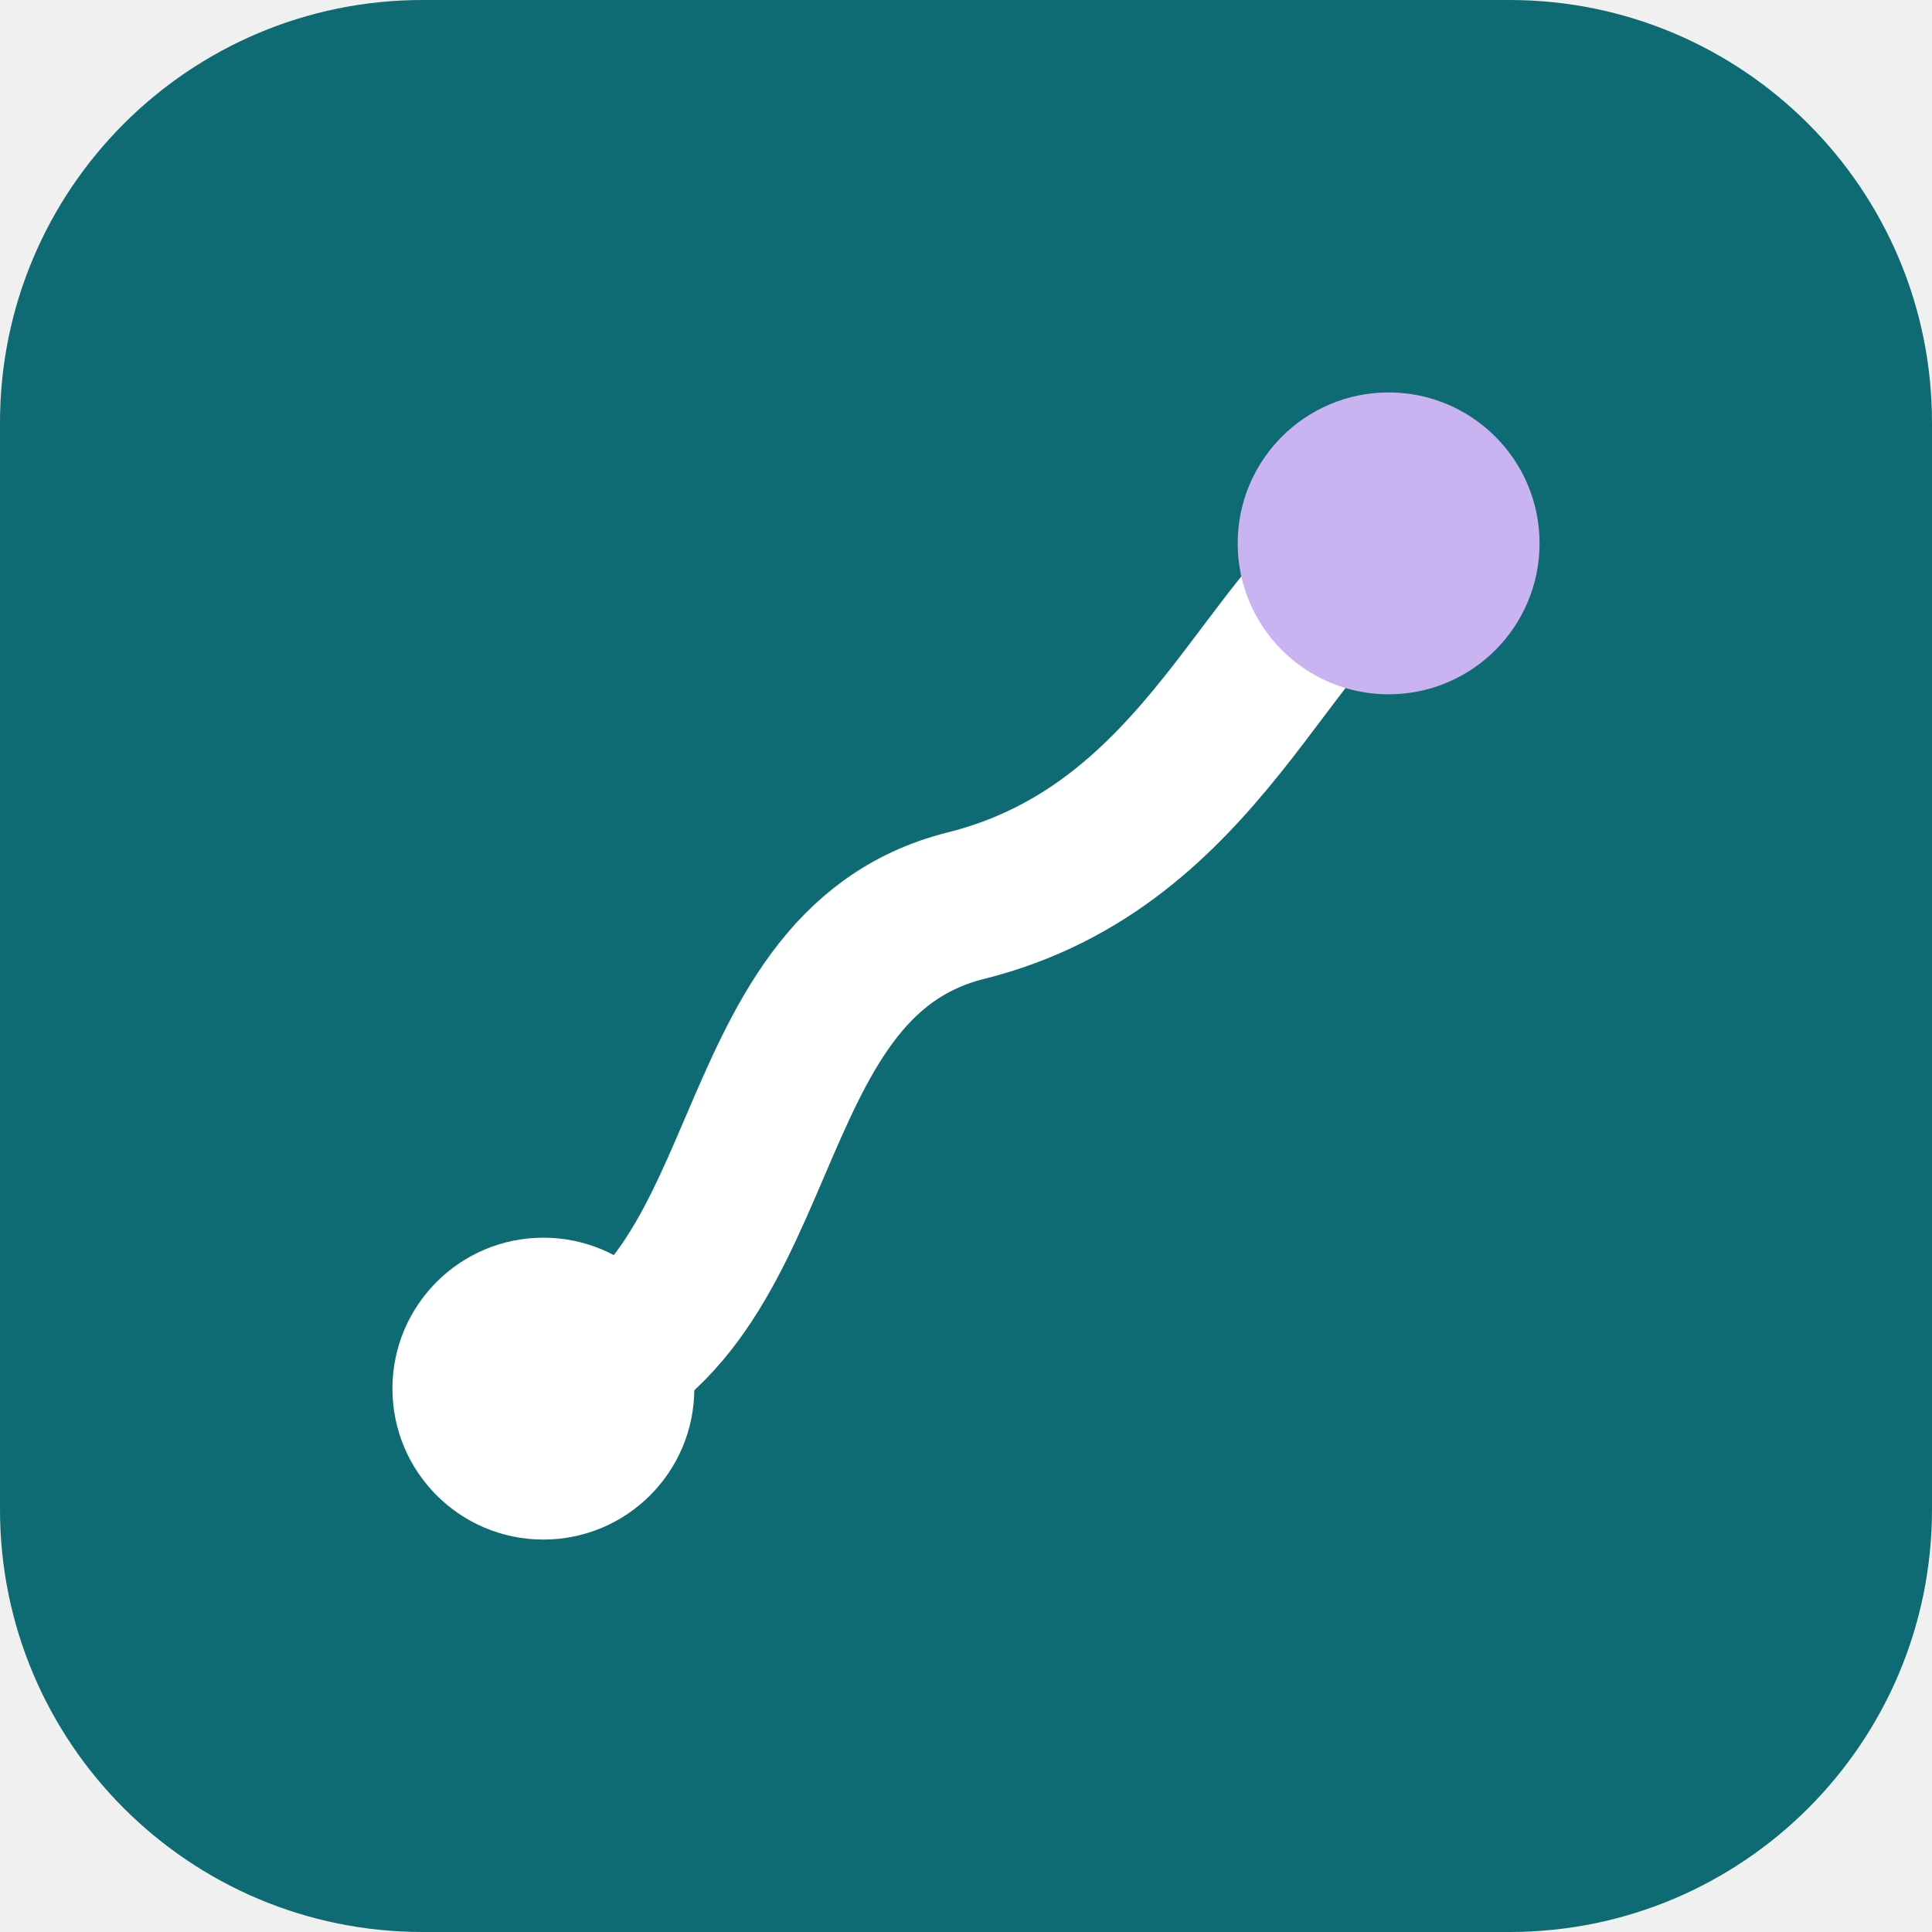
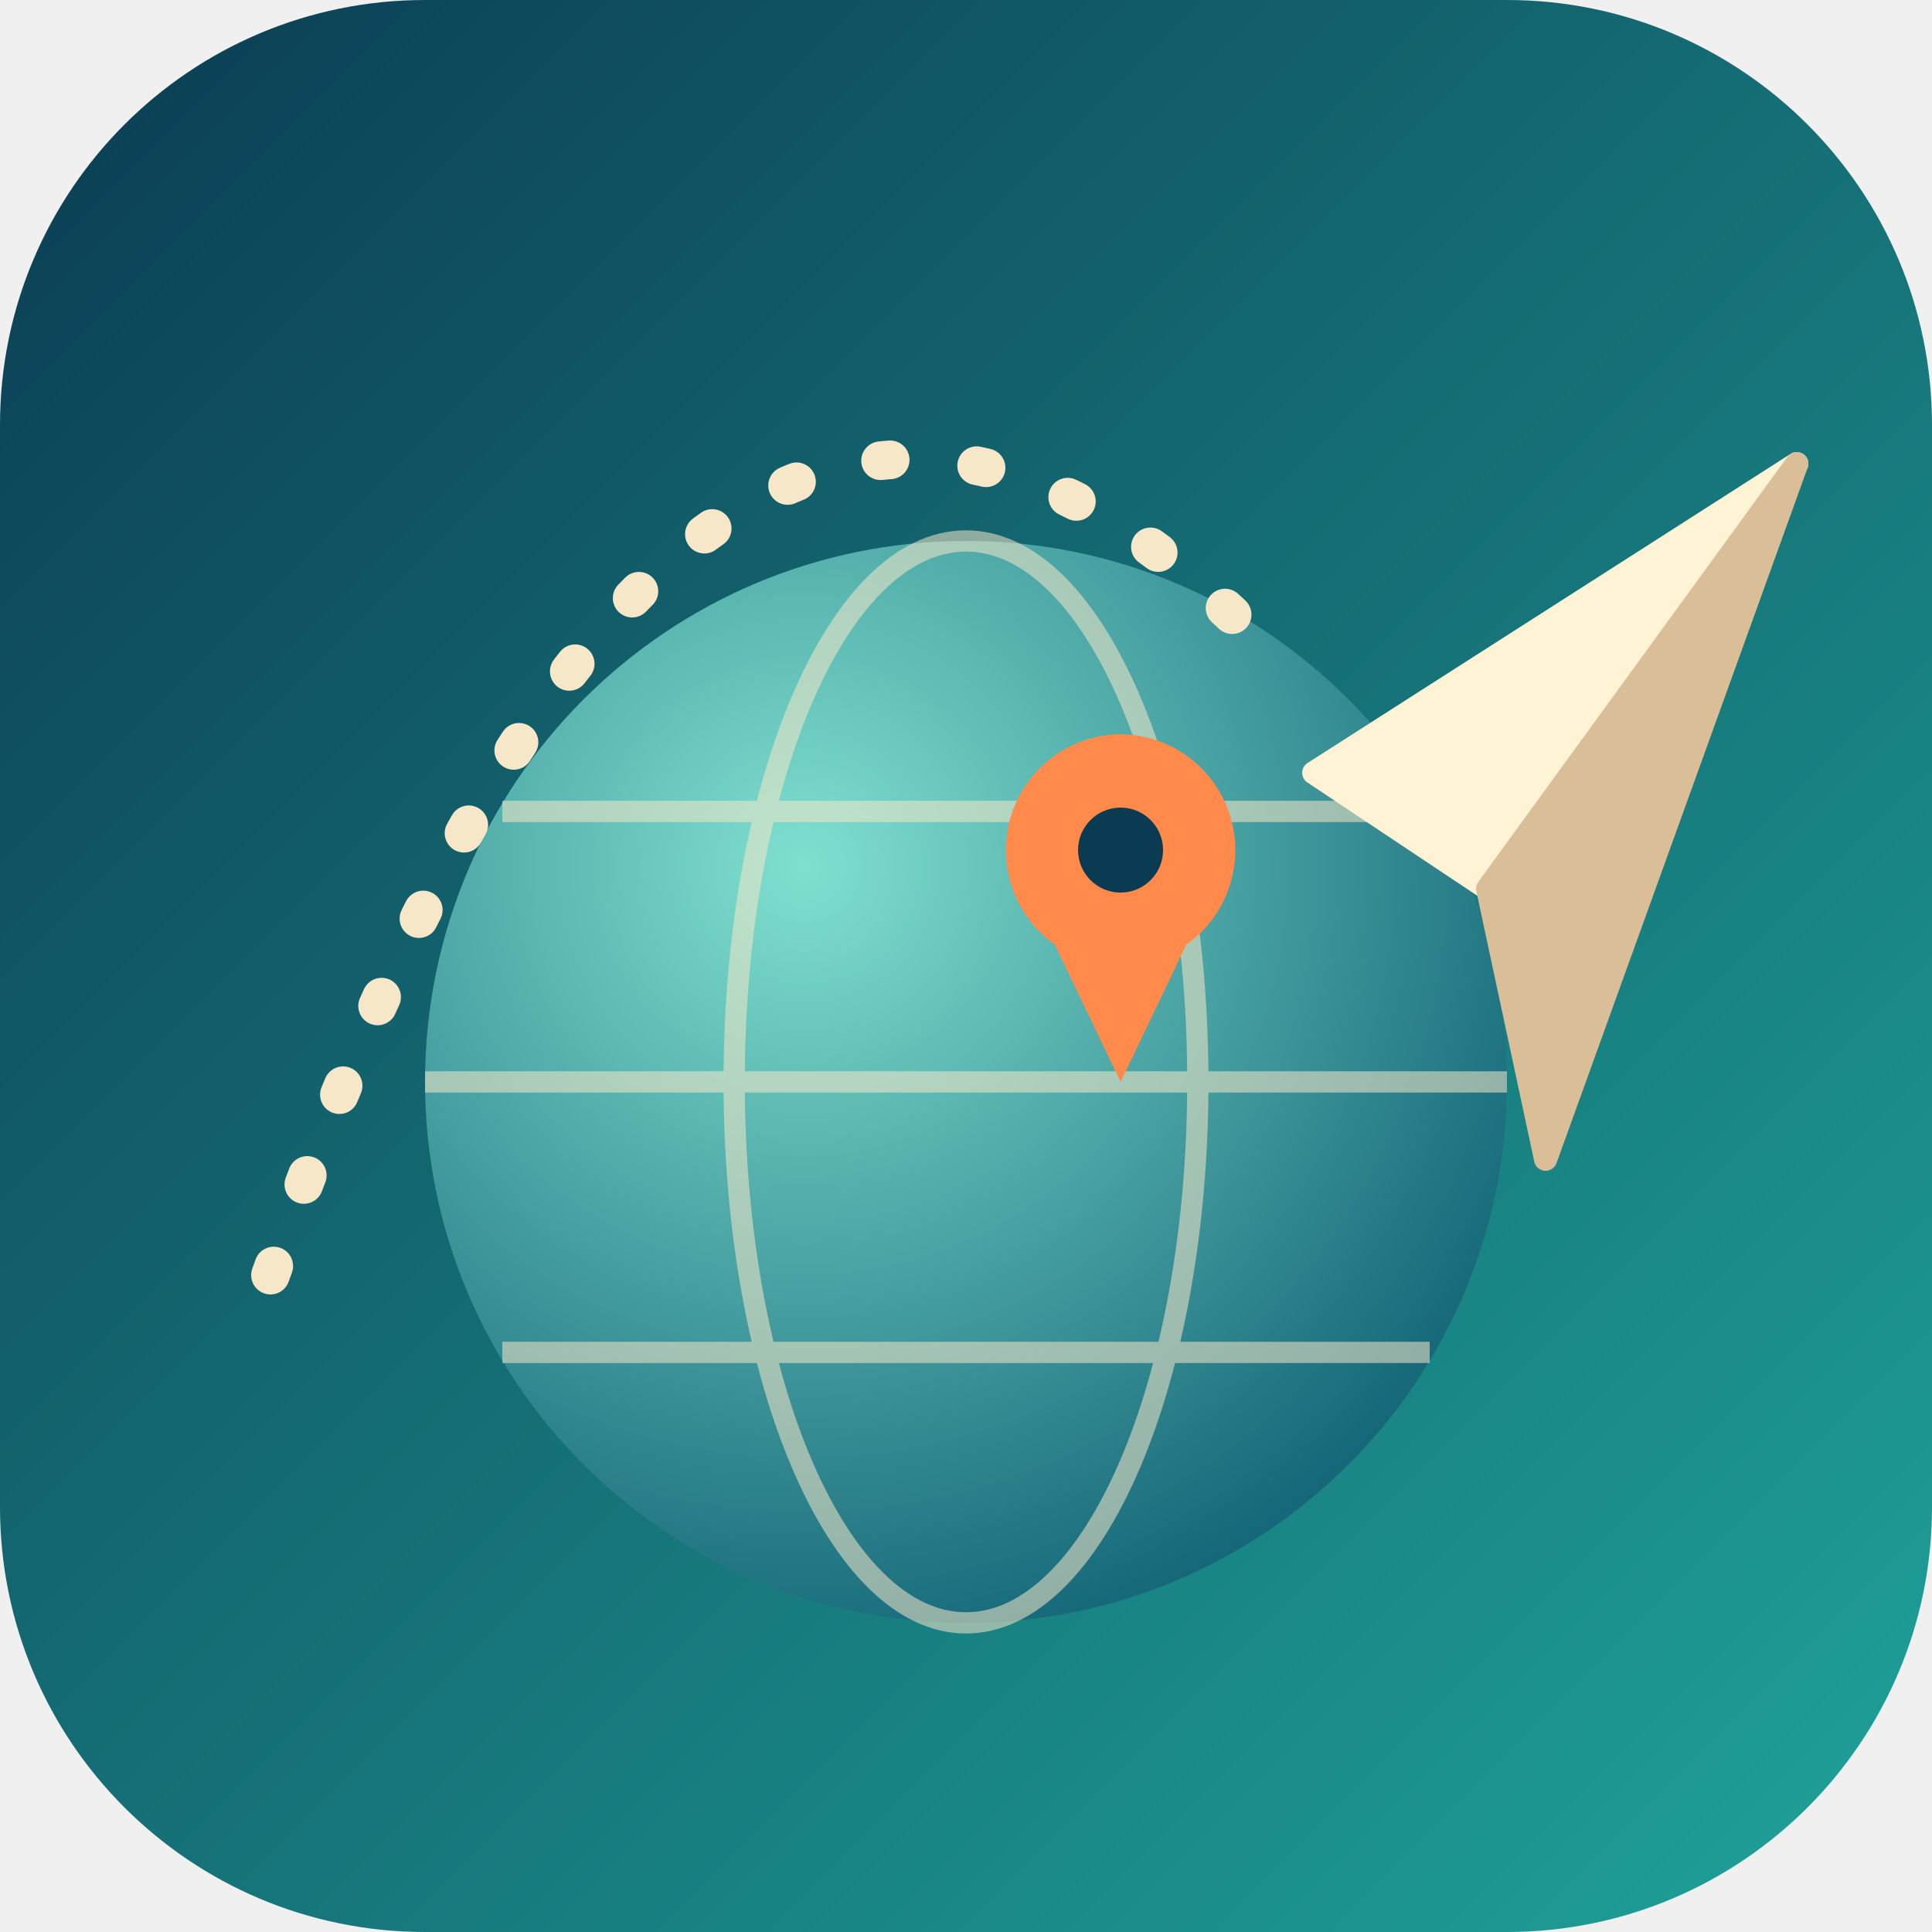
- <svg xmlns="http://www.w3.org/2000/svg" viewBox="0 0 64 64">
-   <rect width="64" height="64" rx="14" fill="#0e6b73" />
-   <path d="M18 46c8-2 6-14 14-16s10-10 14-12" stroke="#fff" stroke-width="5" fill="none" stroke-linecap="round" />
-   <circle cx="18" cy="46" r="5" fill="#fff" />
-   <circle cx="46" cy="18" r="5" fill="#c9b3f0" />
+ <svg xmlns="http://www.w3.org/2000/svg" viewBox="0 0 100 100">
+   <defs>
+     <linearGradient id="bg" x1="0" y1="0" x2="1" y2="1">
+       <stop offset="0" stop-color="#0B3B52" />
+       <stop offset="1" stop-color="#1FA39A" />
+     </linearGradient>
+     <radialGradient id="globe" cx="0.35" cy="0.3" r="0.8">
+       <stop offset="0" stop-color="#7FE0CF" />
+       <stop offset="1" stop-color="#0E5F73" />
+     </radialGradient>
+   </defs>
+   <rect width="100" height="100" rx="22" fill="url(#bg)" />
+   <circle cx="50" cy="56" r="28" fill="url(#globe)" />
+   <g fill="none" stroke="#F6E7C8" stroke-width="1.1" opacity="0.55">
+     <ellipse cx="50" cy="56" rx="12" ry="28" />
+     <path d="M22 56 H78 M26 42 H74 M26 70 H74" />
+   </g>
+   <path d="M14 66 Q36 4 65 33" fill="none" stroke="#F6E7C8" stroke-width="2" stroke-linecap="round" stroke-dasharray="0.5 4.5" />
+   <polygon points="93,24 68,40 77,46" fill="#FFF3D6" stroke="#FFF3D6" stroke-width="1.2" stroke-linejoin="round" />
+   <polygon points="93,24 77,46 80,60" fill="#D9BE98" stroke="#D9BE98" stroke-width="1.2" stroke-linejoin="round" />
+   <path d="M58 38 a6 6 0 0 1 3.4 10.9 L58 56 L54.6 48.9 A6 6 0 0 1 58 38 Z" fill="#FF8A4C" />
+   <circle cx="58" cy="44" r="2.2" fill="#0B3B52" />
</svg>
